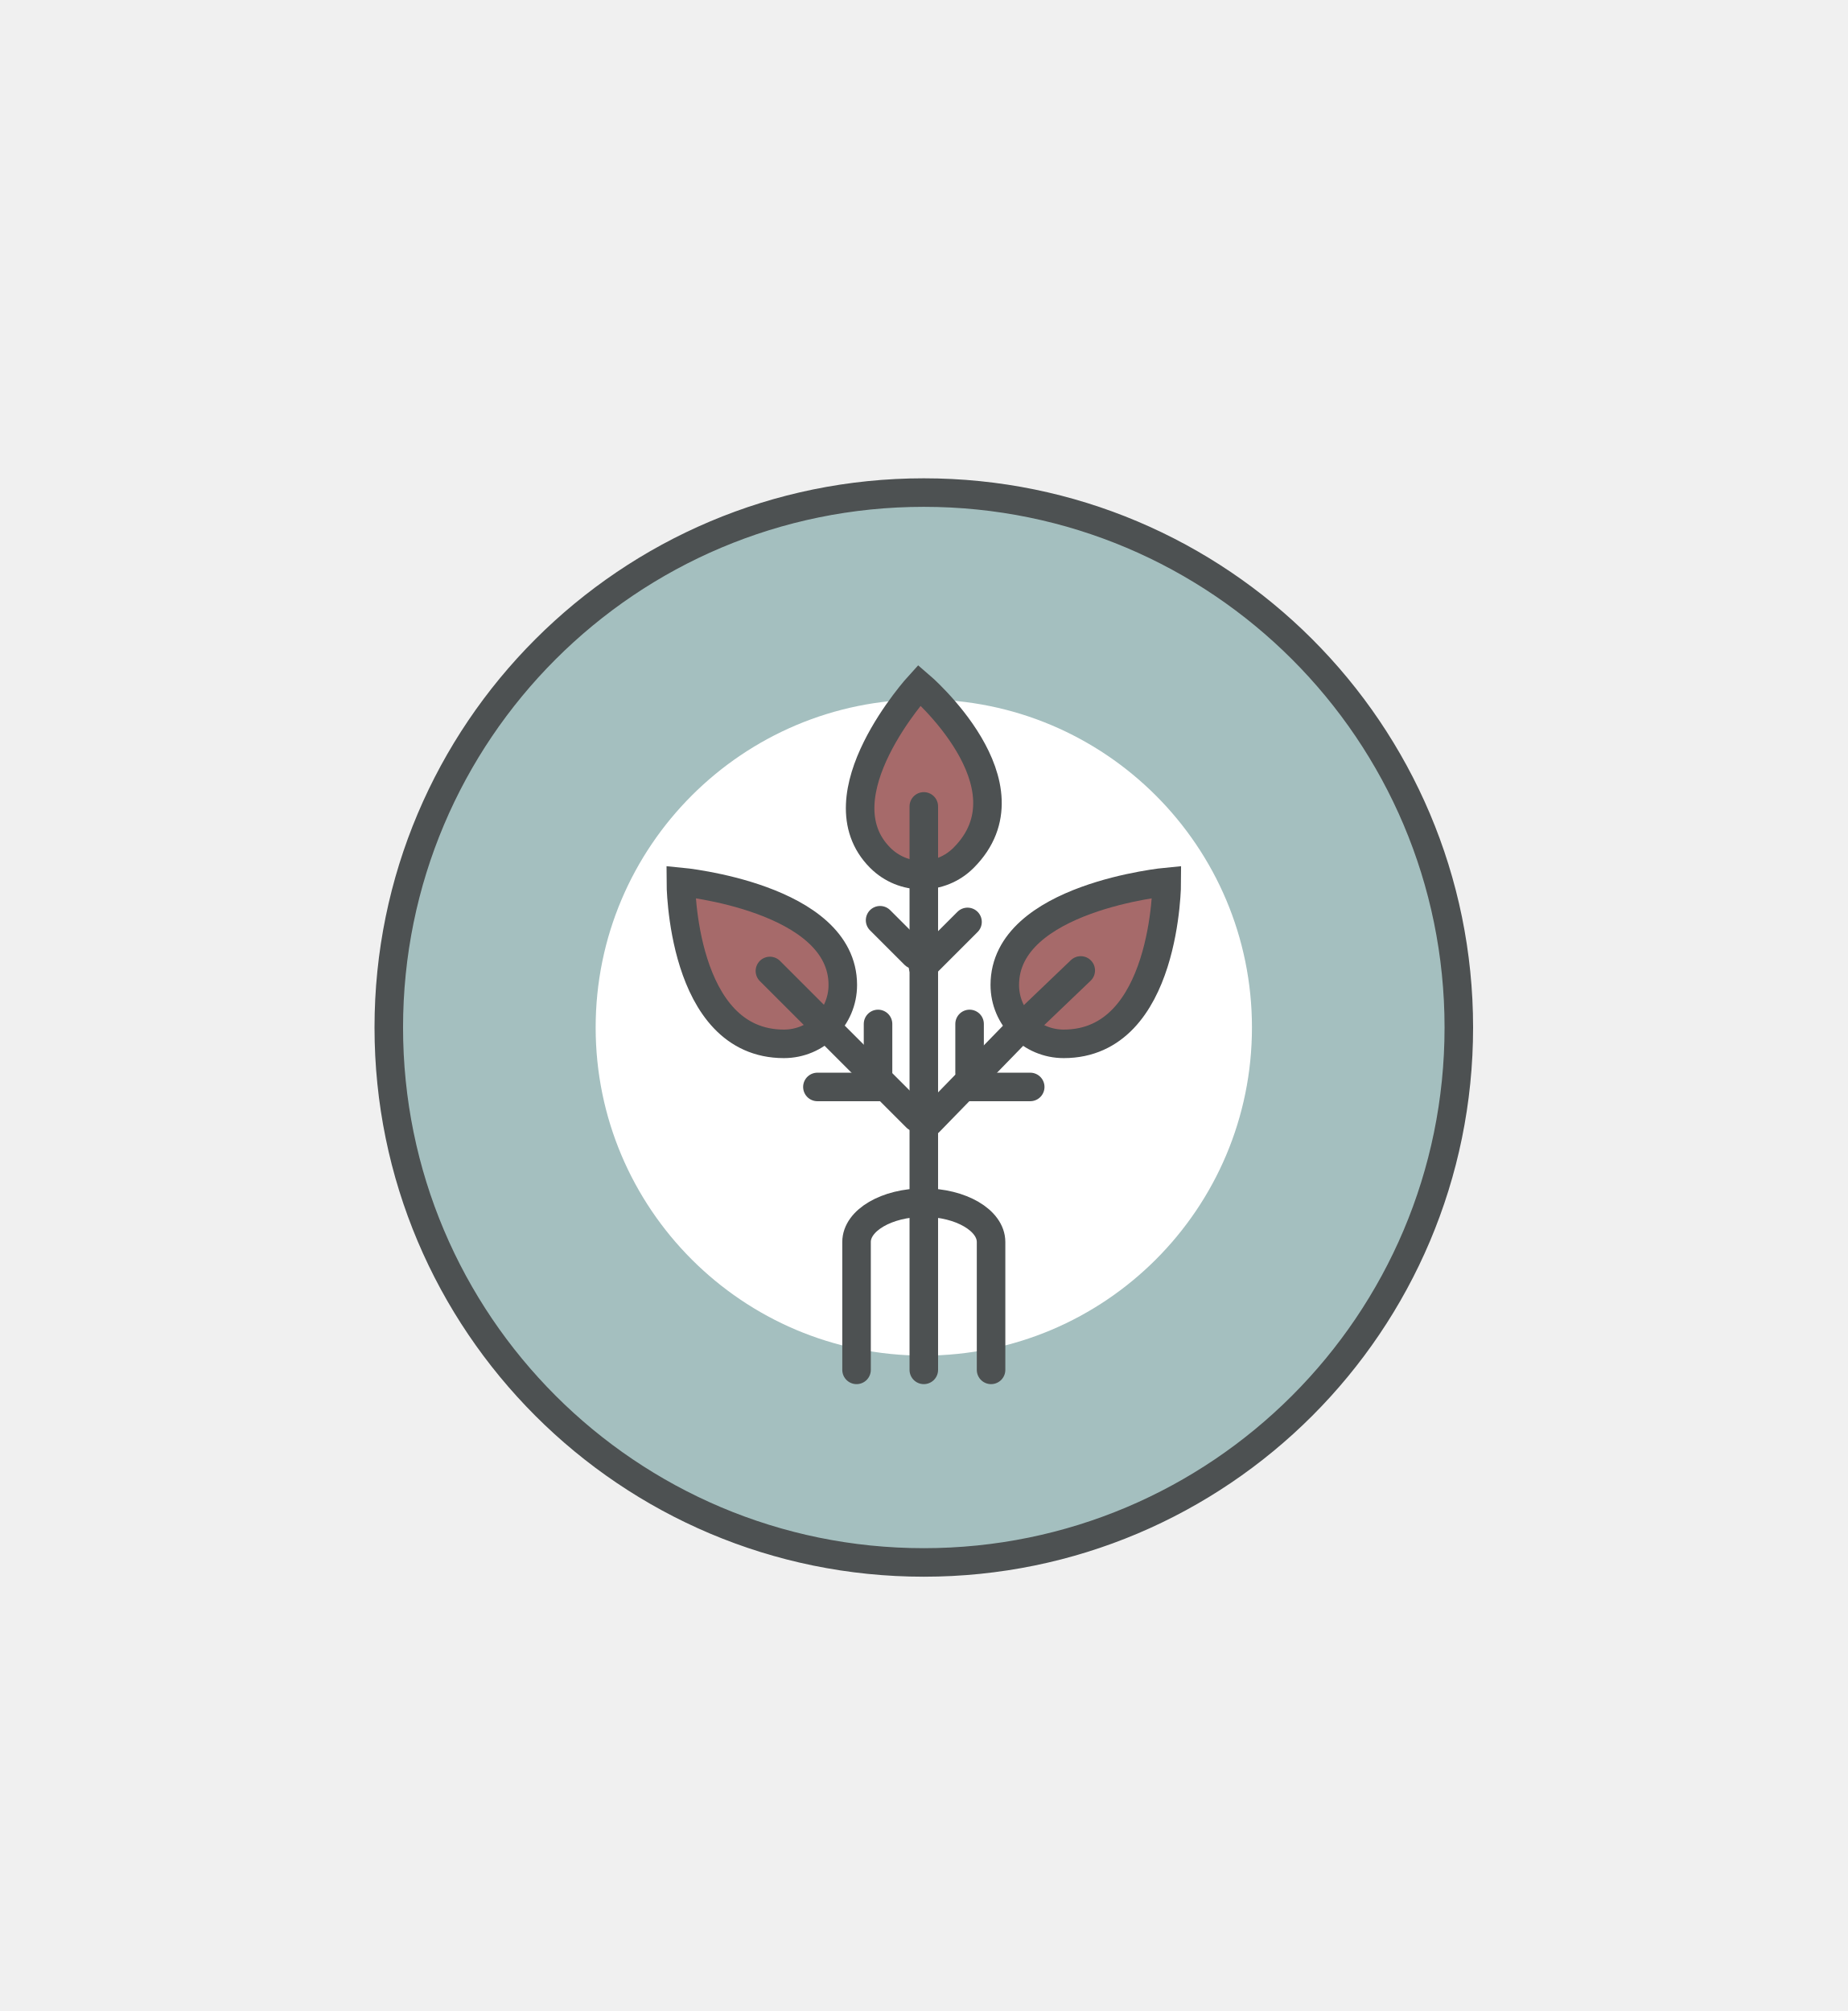
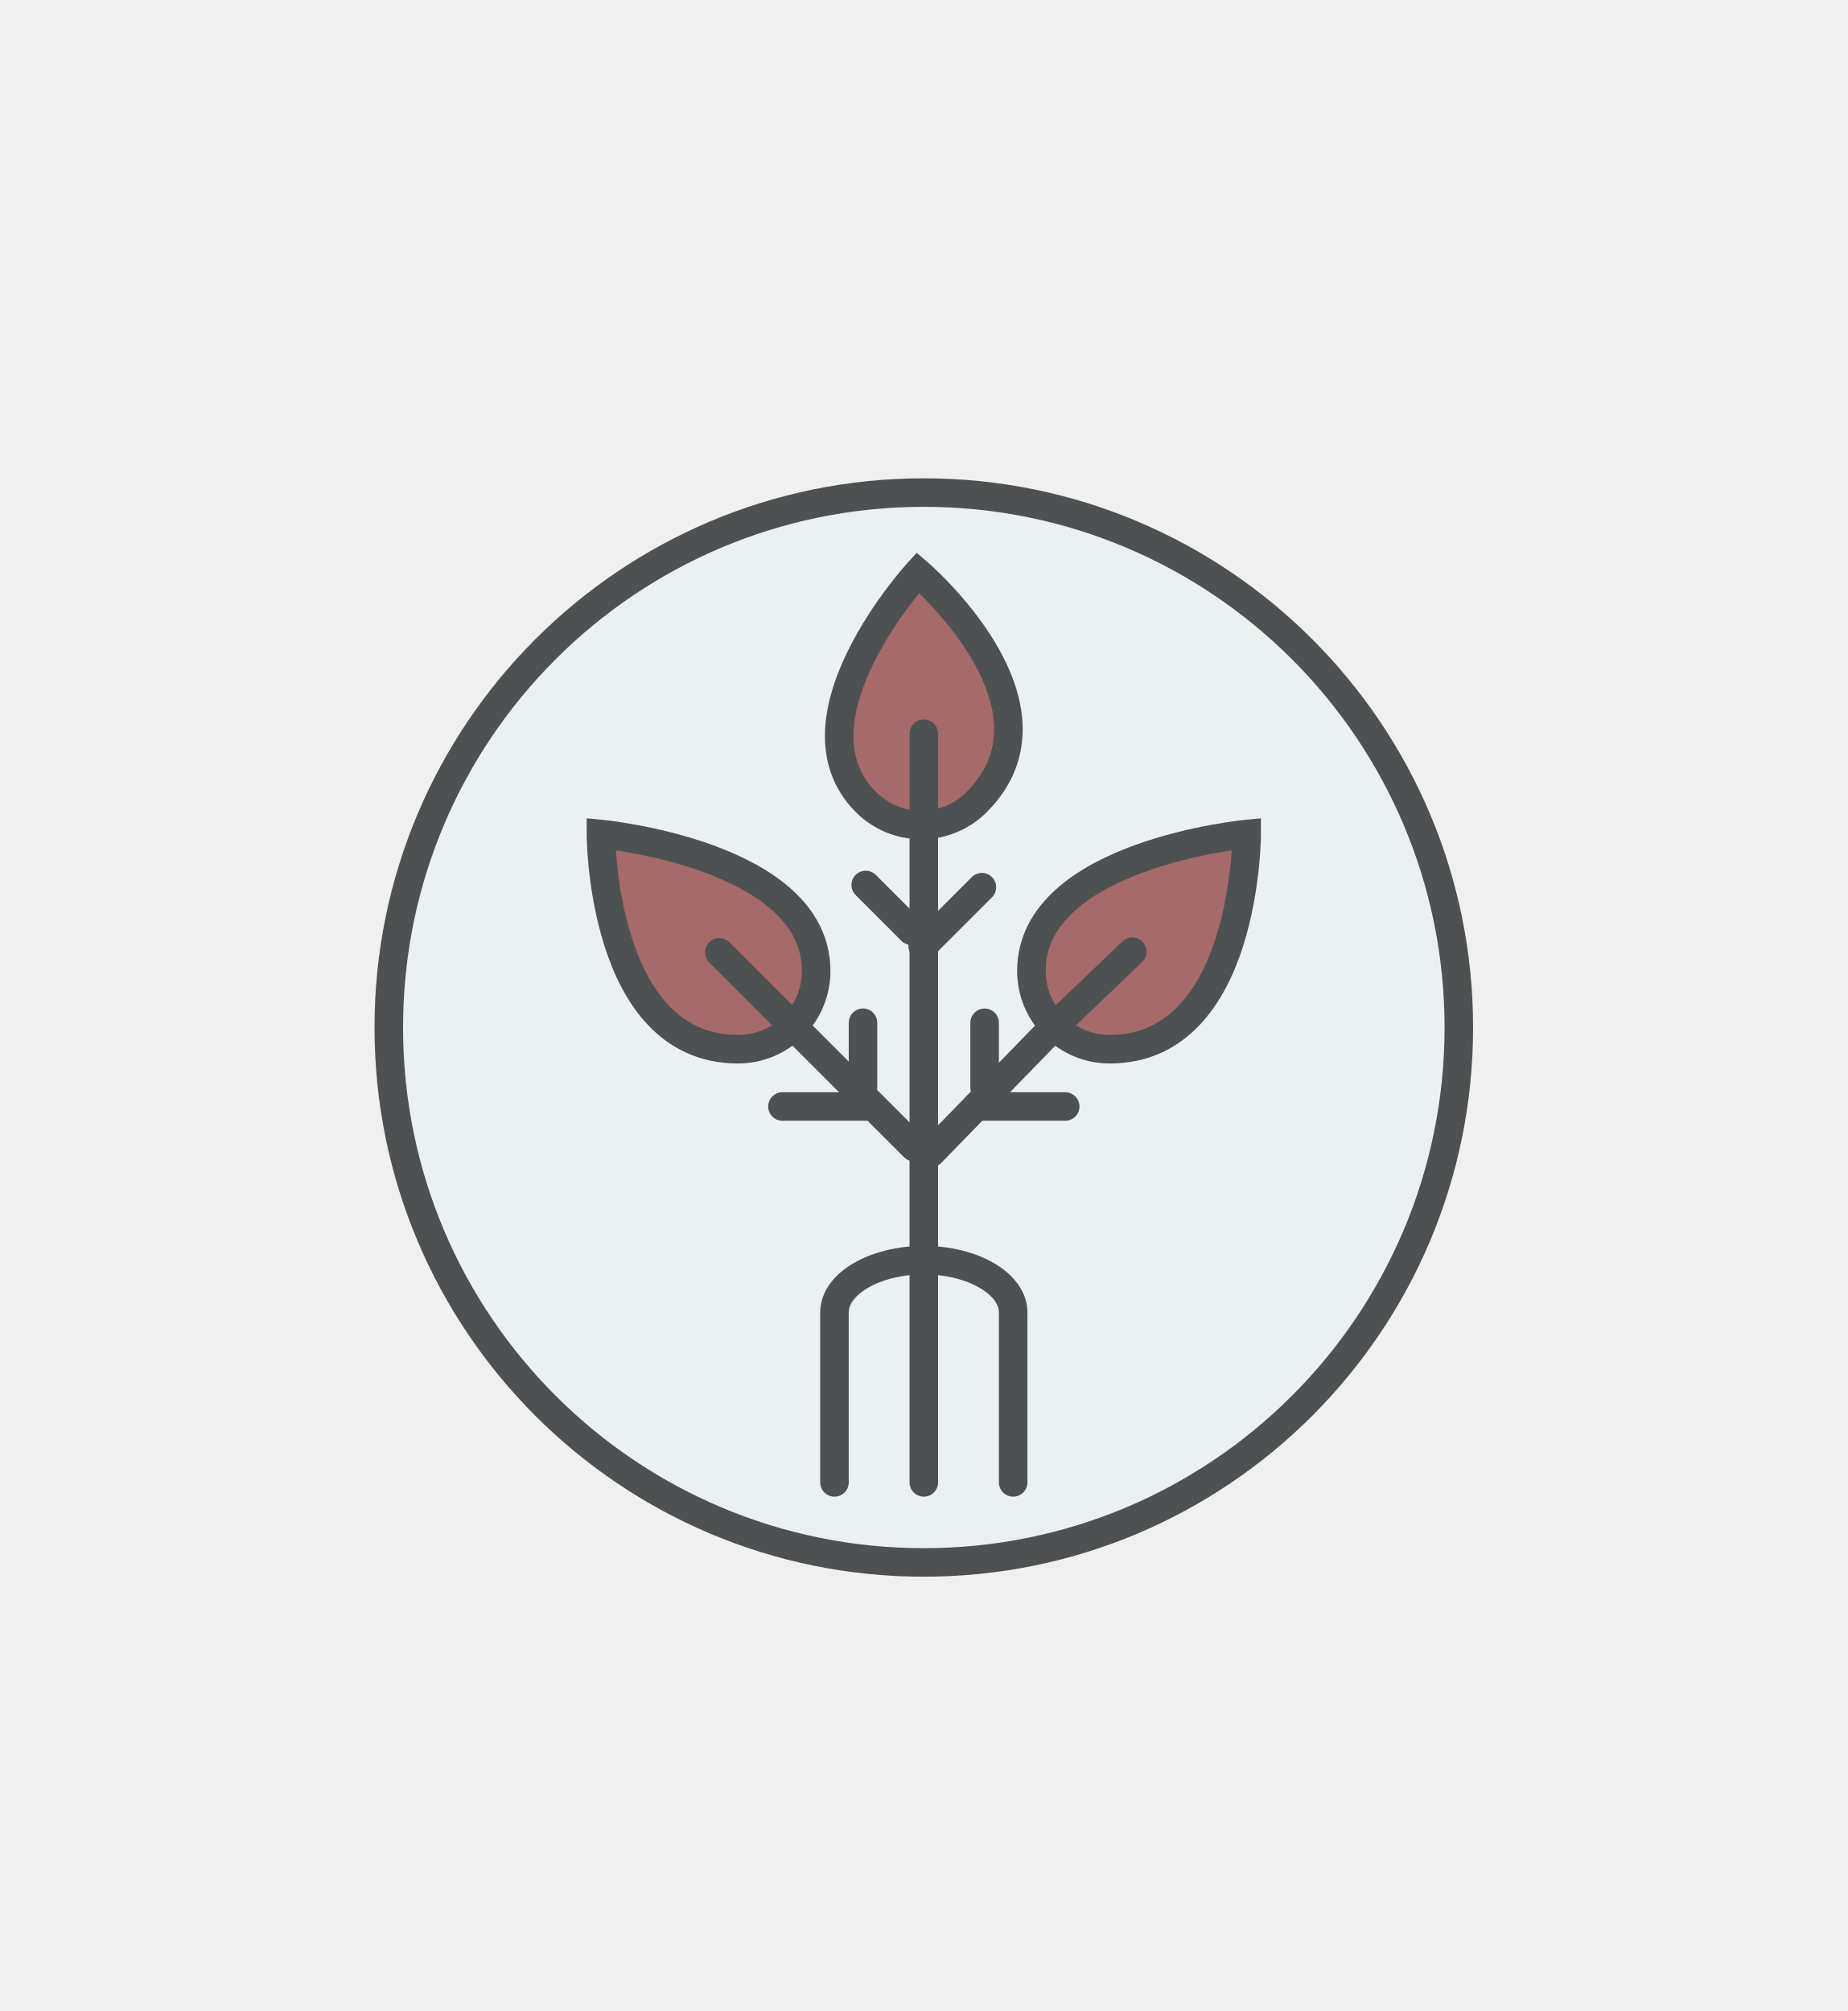
<svg xmlns="http://www.w3.org/2000/svg" version="1.1" x="0px" y="0px" width="259px" height="281.949px" viewBox="0 0 259 281.949" enable-background="new 0 0 259 281.949" xml:space="preserve">
  <g id="background_1_">
</g>
  <g id="icons">
    <g id="organic-food_2_">
-       <circle id="label_5_" fill="#A4BFBF" stroke="#4D5152" stroke-width="4" stroke-miterlimit="10" cx="129.5" cy="144.06" r="75" />
-       <g id="plate_1_">
-         <circle id="plate_4_" fill="#FFFFFF" cx="129.5" cy="144.06" r="46" />
-       </g>
+       <circle id="label_5_" fill="#E9F2F1" stroke="#4D5152" stroke-width="4" stroke-miterlimit="10" cx="129.5" cy="144.06" r="75" />
      <g id="leaves_fork_2_">
        <g>
-           <path fill="#A66A6A" stroke="#4D5152" stroke-width="4" stroke-miterlimit="10" d="M135.073,120.272L135.073,120.272      c-3.223,3.226-8.452,3.226-11.677,0c-8.697-8.698,5.484-24.213,5.484-24.213S145.294,110.054,135.073,120.272z" />
+           <path fill="#A66A6A" stroke="#4D5152" stroke-width="4" stroke-miterlimit="10" d="M136.905,112.454L136.905,112.454      c-4.282,4.286-11.23,4.286-15.515,0c-11.556-11.557,7.287-32.171,7.287-32.171S150.485,98.877,136.905,112.454z" />
          <g>
-             <path fill="#A66A6A" stroke="#4D5152" stroke-width="4" stroke-miterlimit="10" d="M109.887,146.351L109.887,146.351       c4.561,0,8.258-3.697,8.258-8.258c0-12.301-22.709-14.451-22.709-14.451S95.436,146.351,109.887,146.351z" />
-             <line fill="none" stroke="#4D5152" stroke-width="4" stroke-linecap="round" stroke-miterlimit="10" x1="107.927" y1="136.134" x2="115.726" y2="143.931" />
-             <line fill="none" stroke="#4D5152" stroke-width="4" stroke-linecap="round" stroke-miterlimit="10" x1="116.081" y1="144.286" x2="128.469" y2="156.673" />
+             <path fill="#A66A6A" stroke="#4D5152" stroke-width="4" stroke-miterlimit="10" d="M103.44,147.104L103.44,147.104       c6.06,0,10.972-4.912,10.972-10.972c0-16.344-30.173-19.201-30.173-19.201S84.239,147.104,103.44,147.104z" />
+             <line fill="none" stroke="#4D5152" stroke-width="4" stroke-linecap="round" stroke-miterlimit="10" x1="100.836" y1="133.528" x2="111.198" y2="143.889" />
+             <line fill="none" stroke="#4D5152" stroke-width="4" stroke-linecap="round" stroke-miterlimit="10" x1="111.671" y1="144.36" x2="128.13" y2="160.818" />
          </g>
          <g>
-             <path fill="#A66A6A" stroke="#4D5152" stroke-width="4" stroke-miterlimit="10" d="M149.113,146.351L149.113,146.351       c-4.561,0-8.26-3.697-8.26-8.258c0-12.301,22.711-14.451,22.711-14.451S163.564,146.351,149.113,146.351z" />
-             <line fill="none" stroke="#4D5152" stroke-width="4" stroke-linecap="round" stroke-miterlimit="10" x1="151.5" y1="136.06" x2="143.273" y2="143.931" />
-             <line fill="none" stroke="#4D5152" stroke-width="4" stroke-linecap="round" stroke-miterlimit="10" x1="142.919" y1="144.286" x2="130.251" y2="157.31" />
+             <path fill="#A66A6A" stroke="#4D5152" stroke-width="4" stroke-miterlimit="10" d="M155.56,147.104L155.56,147.104       c-6.06,0-10.975-4.912-10.975-10.972c0-16.344,30.176-19.201,30.176-19.201S174.761,147.104,155.56,147.104z" />
+             <line fill="none" stroke="#4D5152" stroke-width="4" stroke-linecap="round" stroke-miterlimit="10" x1="158.73" y1="133.43" x2="147.801" y2="143.889" />
+             <line fill="none" stroke="#4D5152" stroke-width="4" stroke-linecap="round" stroke-miterlimit="10" x1="147.33" y1="144.36" x2="130.498" y2="161.664" />
          </g>
        </g>
        <g>
-           <line fill="none" stroke="#4D5152" stroke-width="4" stroke-linecap="round" stroke-miterlimit="10" x1="129.5" y1="113.06" x2="129.5" y2="192.06" />
-           <path fill="none" stroke="#4D5152" stroke-width="4" stroke-linecap="round" stroke-miterlimit="10" d="M138.928,192.06v-17.93      c0-3.035-4.242-5.518-9.428-5.518l0,0c-5.186,0-9.428,2.482-9.428,5.518v17.93" />
+           <line fill="none" stroke="#4D5152" stroke-width="4" stroke-linecap="round" stroke-miterlimit="10" x1="129.5" y1="102.871" x2="129.5" y2="207.836" />
+           <path fill="none" stroke="#4D5152" stroke-width="4" stroke-linecap="round" stroke-miterlimit="10" d="M142.026,207.836      v-23.822c0-4.033-5.637-7.331-12.526-7.331l0,0c-6.89,0-12.526,3.298-12.526,7.331v23.822" />
        </g>
        <g>
-           <line fill="none" stroke="#4D5152" stroke-width="4" stroke-linecap="round" stroke-miterlimit="10" x1="135.917" y1="143.56" x2="135.917" y2="150.394" />
-           <line fill="none" stroke="#4D5152" stroke-width="4" stroke-linecap="round" stroke-miterlimit="10" x1="144.418" y1="152.394" x2="135.584" y2="152.394" />
+           <line fill="none" stroke="#4D5152" stroke-width="4" stroke-linecap="round" stroke-miterlimit="10" x1="138.026" y1="143.396" x2="138.026" y2="152.476" />
+           <line fill="none" stroke="#4D5152" stroke-width="4" stroke-linecap="round" stroke-miterlimit="10" x1="149.321" y1="155.133" x2="137.584" y2="155.133" />
        </g>
        <g>
-           <line fill="none" stroke="#4D5152" stroke-width="4" stroke-linecap="round" stroke-miterlimit="10" x1="123.084" y1="143.56" x2="123.084" y2="150.394" />
-           <line fill="none" stroke="#4D5152" stroke-width="4" stroke-linecap="round" stroke-miterlimit="10" x1="114.584" y1="152.394" x2="123.418" y2="152.394" />
+           <line fill="none" stroke="#4D5152" stroke-width="4" stroke-linecap="round" stroke-miterlimit="10" x1="120.976" y1="143.396" x2="120.976" y2="152.476" />
+           <line fill="none" stroke="#4D5152" stroke-width="4" stroke-linecap="round" stroke-miterlimit="10" x1="109.682" y1="155.133" x2="121.419" y2="155.133" />
        </g>
        <g>
-           <line fill="none" stroke="#4D5152" stroke-width="4" stroke-linecap="round" stroke-miterlimit="10" x1="123.371" y1="129.021" x2="128.203" y2="133.851" />
-           <line fill="none" stroke="#4D5152" stroke-width="4" stroke-linecap="round" stroke-miterlimit="10" x1="135.629" y1="129.255" x2="129.383" y2="135.501" />
+           <line fill="none" stroke="#4D5152" stroke-width="4" stroke-linecap="round" stroke-miterlimit="10" x1="121.356" y1="124.077" x2="127.777" y2="130.495" />
+           <line fill="none" stroke="#4D5152" stroke-width="4" stroke-linecap="round" stroke-miterlimit="10" x1="137.644" y1="124.389" x2="129.345" y2="132.688" />
        </g>
      </g>
    </g>
  </g>
  <g id="titles">
</g>
  <g id="header_1_">
</g>
</svg>
